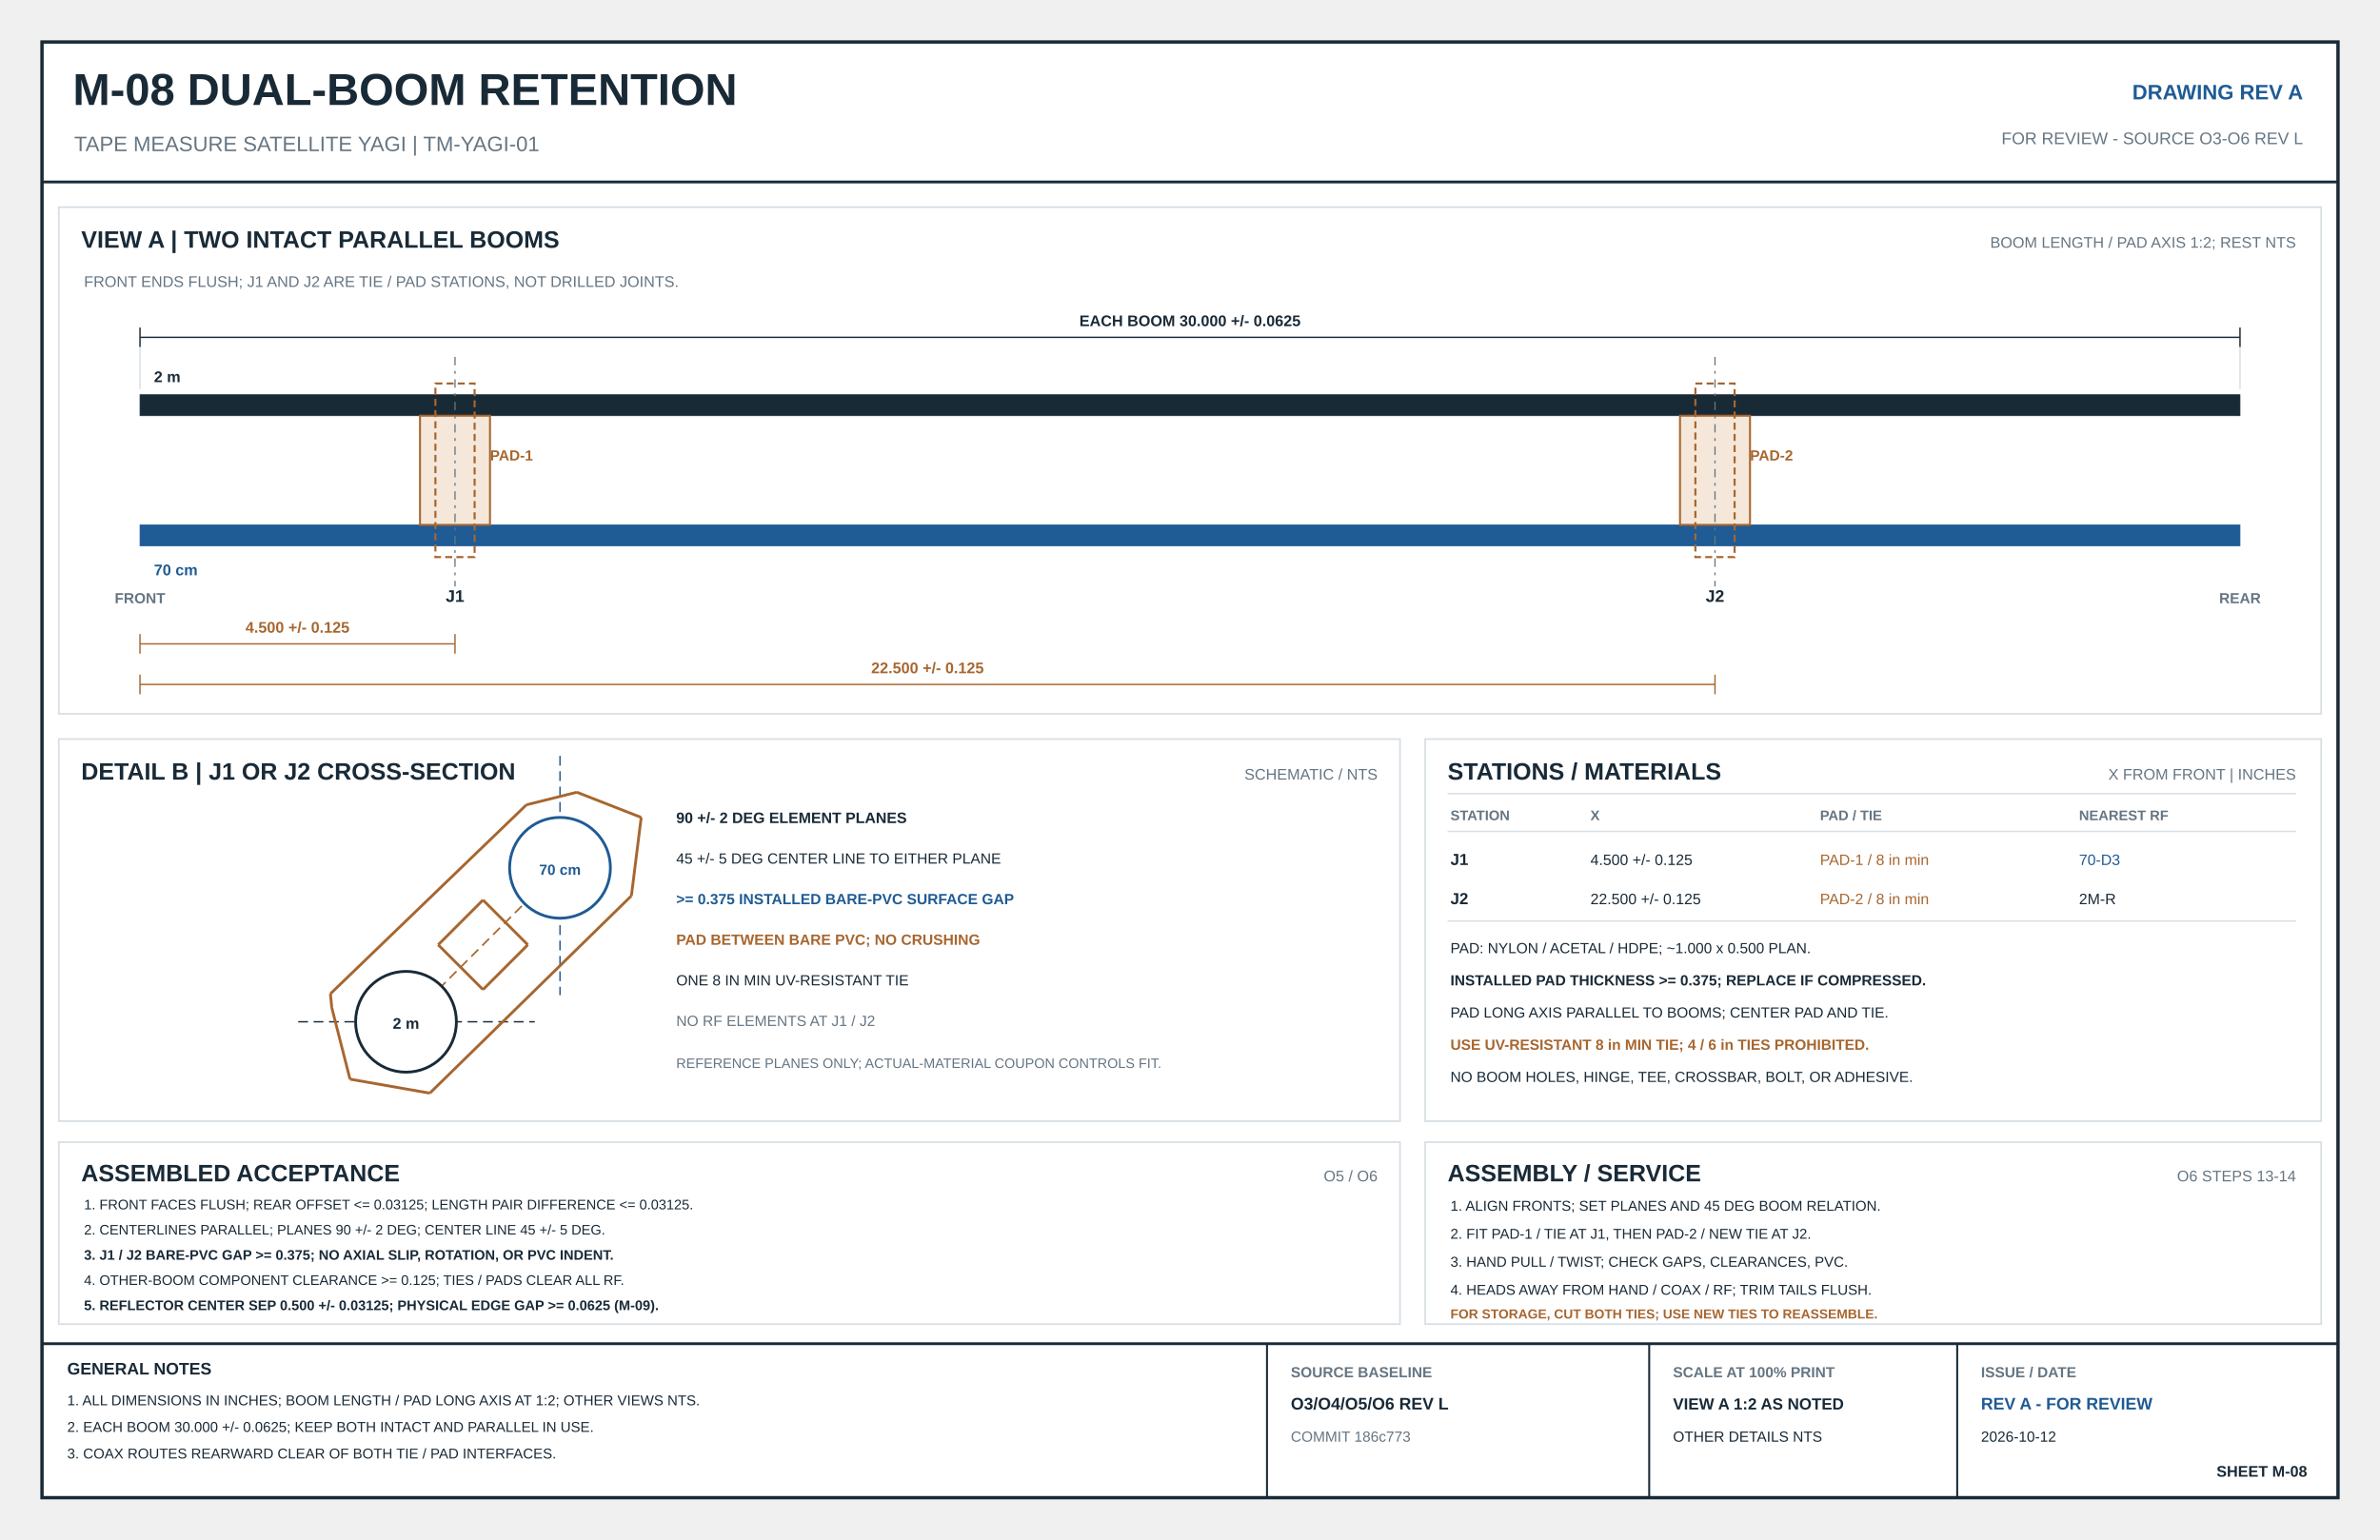
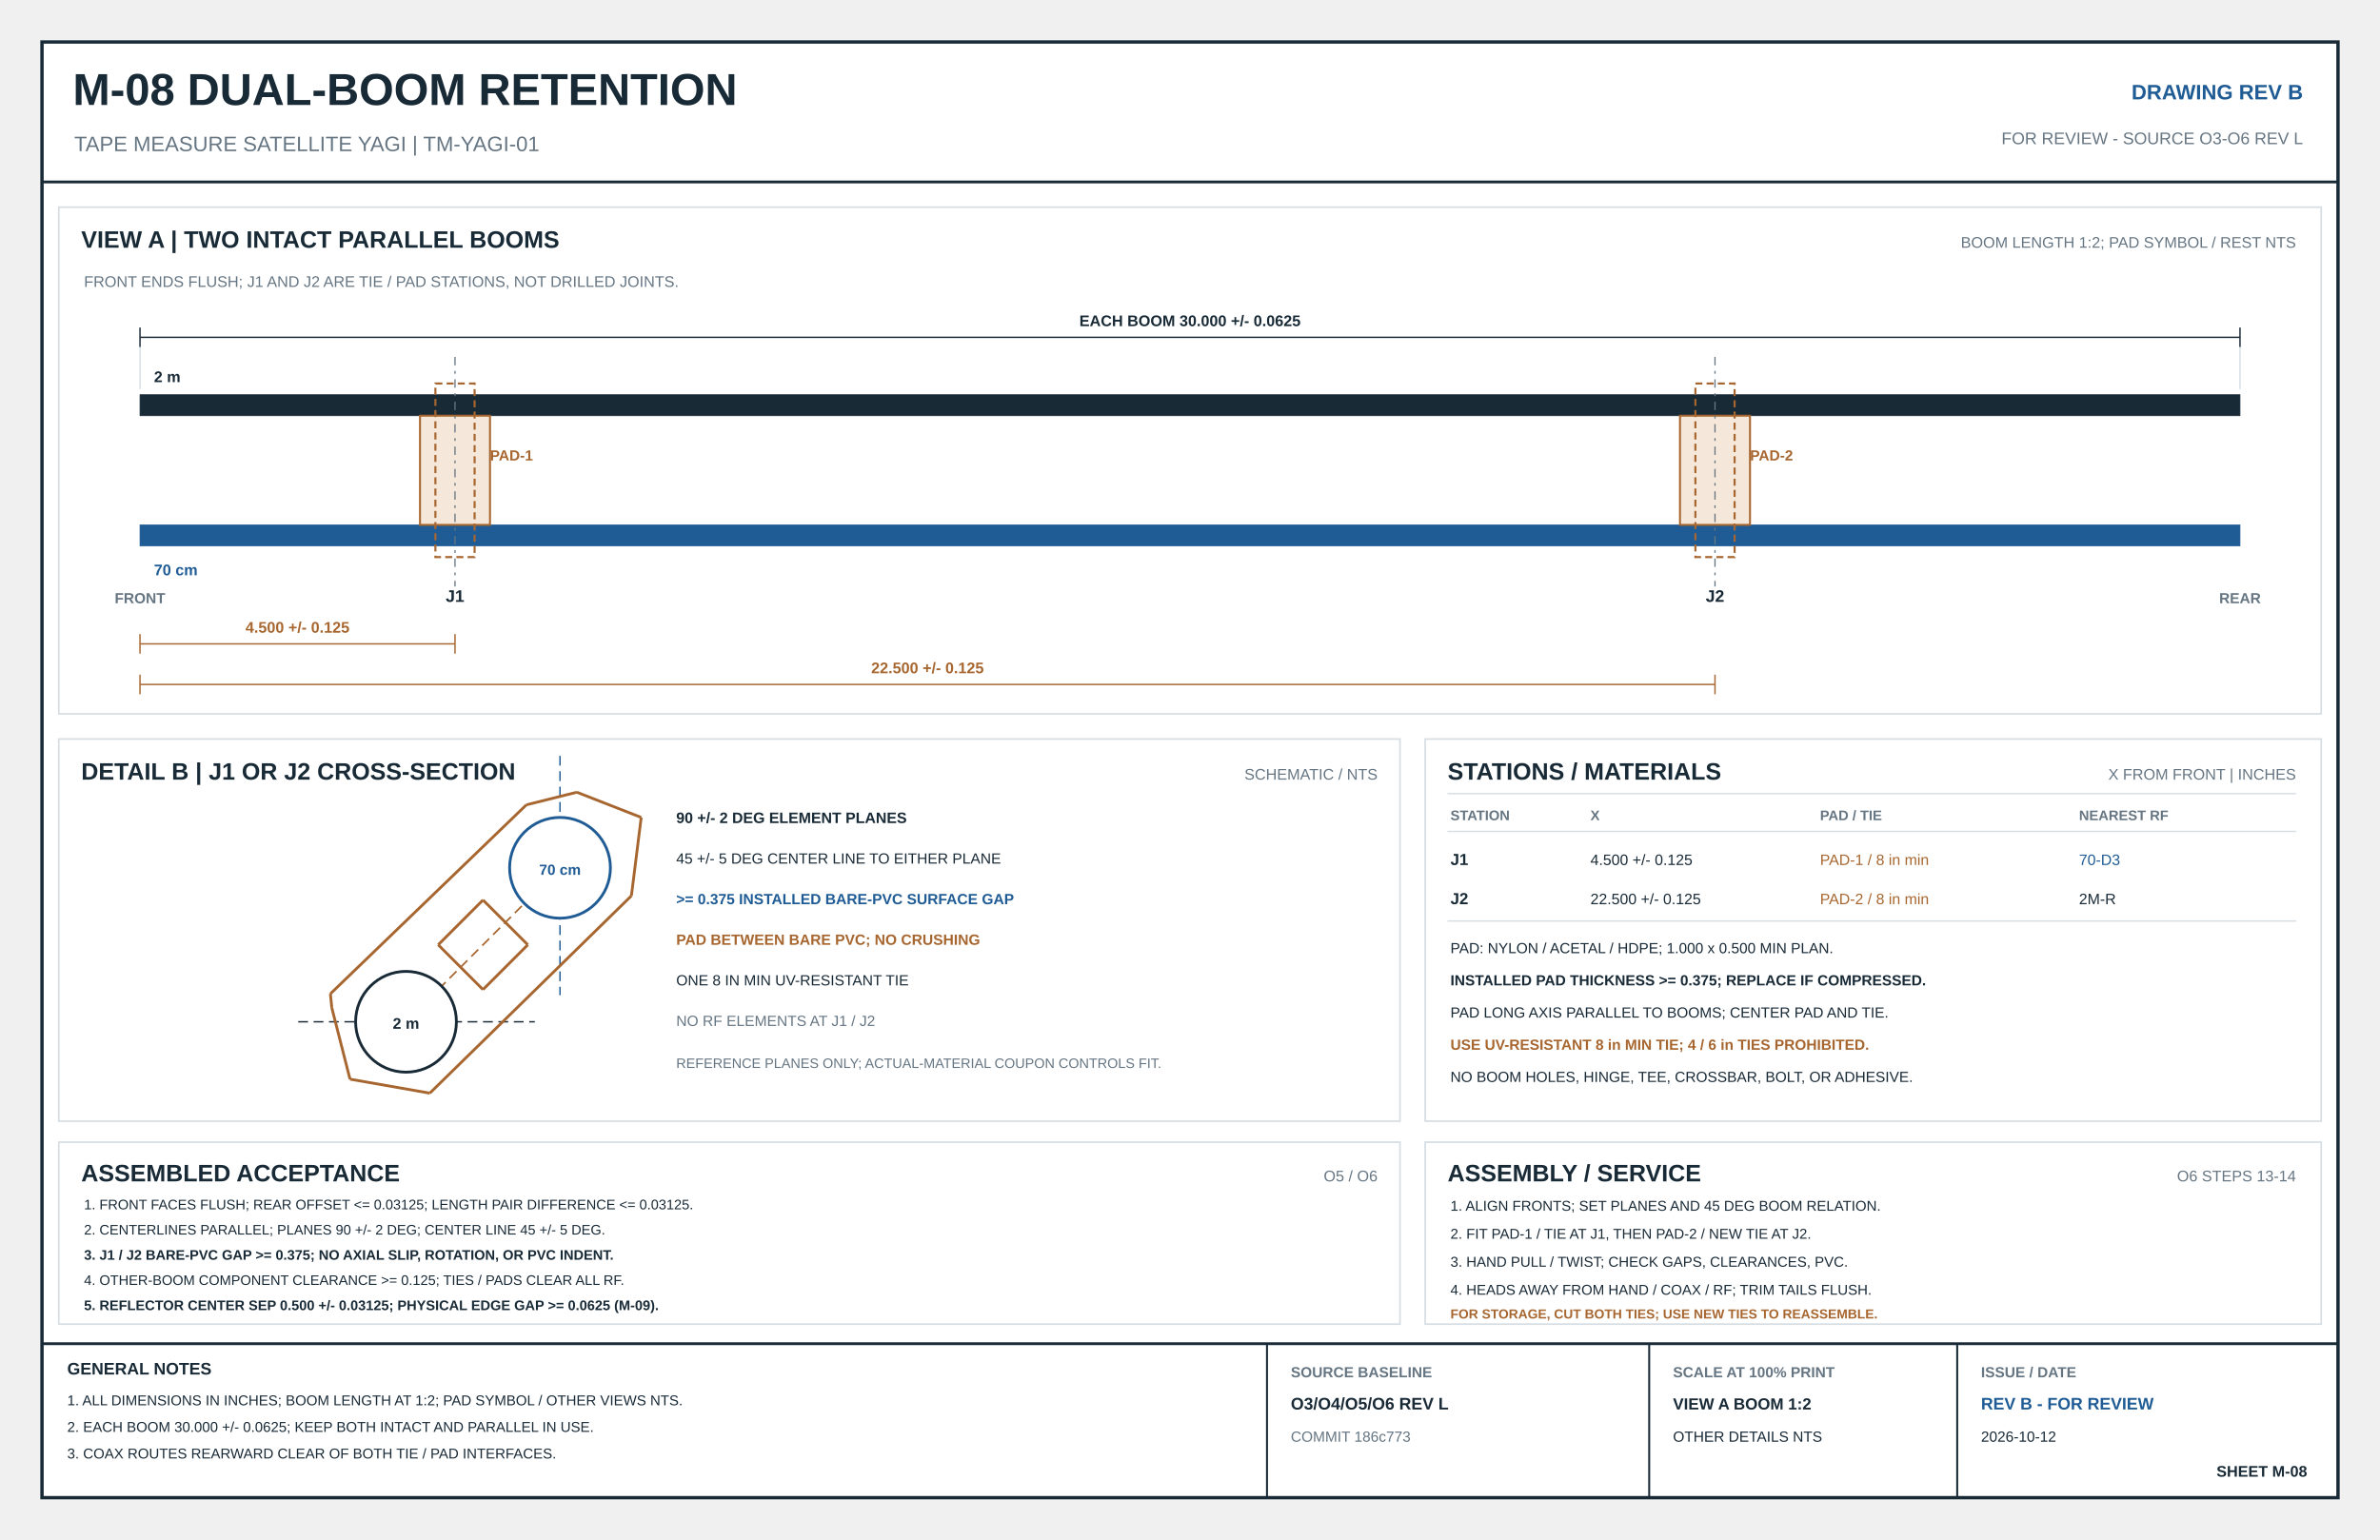
<svg xmlns="http://www.w3.org/2000/svg" width="17in" height="11in" viewBox="0 0 1700 1100">
  <rect x="30.000" y="30.000" width="1640.000" height="1040.000" stroke="#192A37" fill="#FFFFFF" stroke-width="2.4" />
  <line x1="30.000" y1="130.000" x2="1670.000" y2="130.000" stroke="#192A37" stroke-width="2" />
  <text x="52.000" y="75.000" font-family="Arial, Helvetica, sans-serif" font-size="32" font-weight="bold" text-anchor="start" fill="#192A37">M-08  DUAL-BOOM RETENTION</text>
  <text x="53.000" y="108.000" font-family="Arial, Helvetica, sans-serif" font-size="15" font-weight="normal" text-anchor="start" fill="#657582">TAPE MEASURE SATELLITE YAGI  |  TM-YAGI-01</text>
-   <text x="1645.000" y="71.000" font-family="Arial, Helvetica, sans-serif" font-size="15" font-weight="bold" text-anchor="end" fill="#1F5B94">DRAWING REV A</text>
+   <text x="1645.000" y="71.000" font-family="Arial, Helvetica, sans-serif" font-size="15" font-weight="bold" text-anchor="end" fill="#1F5B94">DRAWING REV B</text>
  <text x="1645.000" y="103.000" font-family="Arial, Helvetica, sans-serif" font-size="12" font-weight="normal" text-anchor="end" fill="#657582">FOR REVIEW - SOURCE O3-O6 REV L</text>
  <rect x="42.000" y="148.000" width="1616.000" height="362.000" stroke="#D6DEE4" fill="none" stroke-width="1.2" />
  <text x="58.000" y="177.000" font-family="Arial, Helvetica, sans-serif" font-size="17" font-weight="bold" text-anchor="start" fill="#192A37">VIEW A  |  TWO INTACT PARALLEL BOOMS</text>
-   <text x="1640.000" y="177.000" font-family="Arial, Helvetica, sans-serif" font-size="11" font-weight="normal" text-anchor="end" fill="#657582">BOOM LENGTH / PAD AXIS 1:2; REST NTS</text>
+   <text x="1640.000" y="177.000" font-family="Arial, Helvetica, sans-serif" font-size="11" font-weight="normal" text-anchor="end" fill="#657582">BOOM LENGTH 1:2; PAD SYMBOL / REST NTS</text>
  <text x="60.000" y="205.000" font-family="Arial, Helvetica, sans-serif" font-size="11" font-weight="normal" text-anchor="start" fill="#657582">FRONT ENDS FLUSH; J1 AND J2 ARE TIE / PAD STATIONS, NOT DRILLED JOINTS.</text>
  <line x1="100.000" y1="241.000" x2="1600.000" y2="241.000" stroke="#192A37" stroke-width="1" />
  <line x1="100.000" y1="234.000" x2="100.000" y2="248.000" stroke="#192A37" stroke-width="1" />
  <line x1="1600.000" y1="234.000" x2="1600.000" y2="248.000" stroke="#192A37" stroke-width="1" />
  <text x="850.000" y="233.000" font-family="Arial, Helvetica, sans-serif" font-size="11" font-weight="bold" text-anchor="middle" fill="#192A37">EACH BOOM 30.000 +/- 0.0625</text>
  <line x1="100.000" y1="248.000" x2="100.000" y2="278.000" stroke="#D6DEE4" stroke-width="1" />
  <line x1="1600.000" y1="248.000" x2="1600.000" y2="278.000" stroke="#D6DEE4" stroke-width="1" />
  <rect x="100.000" y="282.000" width="1500.000" height="15.000" stroke="#192A37" fill="#192A37" stroke-width="0.5" />
  <rect x="100.000" y="375.000" width="1500.000" height="15.000" stroke="#1F5B94" fill="#1F5B94" stroke-width="0.5" />
  <text x="110.000" y="273.000" font-family="Arial, Helvetica, sans-serif" font-size="11" font-weight="bold" text-anchor="start" fill="#192A37">2 m</text>
  <text x="110.000" y="411.000" font-family="Arial, Helvetica, sans-serif" font-size="11" font-weight="bold" text-anchor="start" fill="#1F5B94">70 cm</text>
  <rect x="300.000" y="297.000" width="50.000" height="78.000" stroke="#A7662F" fill="#F5E7D9" stroke-width="1.4" />
  <rect x="311.000" y="274.000" width="28.000" height="124.000" stroke="#A7662F" fill="none" stroke-width="1.5" stroke-dasharray="5,3" />
  <line x1="325.000" y1="255.000" x2="325.000" y2="419.000" stroke="#657582" stroke-width="0.9" stroke-dasharray="6,4,2,4" />
  <text x="350.000" y="329.000" font-family="Arial, Helvetica, sans-serif" font-size="10.5" font-weight="bold" text-anchor="start" fill="#A7662F">PAD-1</text>
  <rect x="1200.000" y="297.000" width="50.000" height="78.000" stroke="#A7662F" fill="#F5E7D9" stroke-width="1.4" />
  <rect x="1211.000" y="274.000" width="28.000" height="124.000" stroke="#A7662F" fill="none" stroke-width="1.5" stroke-dasharray="5,3" />
  <line x1="1225.000" y1="255.000" x2="1225.000" y2="419.000" stroke="#657582" stroke-width="0.9" stroke-dasharray="6,4,2,4" />
  <text x="1250.000" y="329.000" font-family="Arial, Helvetica, sans-serif" font-size="10.5" font-weight="bold" text-anchor="start" fill="#A7662F">PAD-2</text>
  <text x="325.000" y="430.000" font-family="Arial, Helvetica, sans-serif" font-size="12" font-weight="bold" text-anchor="middle" fill="#192A37">J1</text>
  <text x="1225.000" y="430.000" font-family="Arial, Helvetica, sans-serif" font-size="12" font-weight="bold" text-anchor="middle" fill="#192A37">J2</text>
  <text x="100.000" y="431.000" font-family="Arial, Helvetica, sans-serif" font-size="10.5" font-weight="bold" text-anchor="middle" fill="#657582">FRONT</text>
  <text x="1600.000" y="431.000" font-family="Arial, Helvetica, sans-serif" font-size="10.5" font-weight="bold" text-anchor="middle" fill="#657582">REAR</text>
  <line x1="100.000" y1="460.000" x2="325.000" y2="460.000" stroke="#A7662F" stroke-width="1" />
  <line x1="100.000" y1="453.000" x2="100.000" y2="467.000" stroke="#A7662F" stroke-width="1" />
  <line x1="325.000" y1="453.000" x2="325.000" y2="467.000" stroke="#A7662F" stroke-width="1" />
  <text x="212.500" y="452.000" font-family="Arial, Helvetica, sans-serif" font-size="11" font-weight="bold" text-anchor="middle" fill="#A7662F">4.500 +/- 0.125</text>
  <line x1="100.000" y1="489.000" x2="1225.000" y2="489.000" stroke="#A7662F" stroke-width="1" />
  <line x1="100.000" y1="482.000" x2="100.000" y2="496.000" stroke="#A7662F" stroke-width="1" />
  <line x1="1225.000" y1="482.000" x2="1225.000" y2="496.000" stroke="#A7662F" stroke-width="1" />
  <text x="662.500" y="481.000" font-family="Arial, Helvetica, sans-serif" font-size="11" font-weight="bold" text-anchor="middle" fill="#A7662F">22.500 +/- 0.125</text>
  <rect x="42.000" y="528.000" width="958.000" height="273.000" stroke="#D6DEE4" fill="none" stroke-width="1.2" />
  <text x="58.000" y="557.000" font-family="Arial, Helvetica, sans-serif" font-size="17" font-weight="bold" text-anchor="start" fill="#192A37">DETAIL B  |  J1 OR J2 CROSS-SECTION</text>
  <text x="984.000" y="557.000" font-family="Arial, Helvetica, sans-serif" font-size="11" font-weight="normal" text-anchor="end" fill="#657582">SCHEMATIC / NTS</text>
  <line x1="213.000" y1="730.000" x2="382.000" y2="730.000" stroke="#192A37" stroke-width="1" stroke-dasharray="7,4" />
  <line x1="400.000" y1="540.000" x2="400.000" y2="711.000" stroke="#1F5B94" stroke-width="1" stroke-dasharray="7,4" />
  <line x1="290.000" y1="730.000" x2="400.000" y2="620.000" stroke="#A7662F" stroke-width="1.2" stroke-dasharray="7,4" />
  <line x1="237.000" y1="720.000" x2="250.000" y2="771.000" stroke="#A7662F" stroke-width="2" />
  <line x1="250.000" y1="771.000" x2="307.000" y2="781.000" stroke="#A7662F" stroke-width="2" />
  <line x1="307.000" y1="781.000" x2="451.000" y2="640.000" stroke="#A7662F" stroke-width="2" />
  <line x1="451.000" y1="640.000" x2="458.000" y2="584.000" stroke="#A7662F" stroke-width="2" />
  <line x1="458.000" y1="584.000" x2="412.000" y2="566.000" stroke="#A7662F" stroke-width="2" />
  <line x1="412.000" y1="566.000" x2="376.000" y2="575.000" stroke="#A7662F" stroke-width="2" />
  <line x1="376.000" y1="575.000" x2="236.000" y2="710.000" stroke="#A7662F" stroke-width="2" />
  <line x1="236.000" y1="710.000" x2="237.000" y2="720.000" stroke="#A7662F" stroke-width="2" />
  <line x1="345.000" y1="643.000" x2="377.000" y2="675.000" stroke="#A7662F" stroke-width="2" />
  <line x1="377.000" y1="675.000" x2="345.000" y2="707.000" stroke="#A7662F" stroke-width="2" />
  <line x1="345.000" y1="707.000" x2="313.000" y2="675.000" stroke="#A7662F" stroke-width="2" />
  <line x1="313.000" y1="675.000" x2="345.000" y2="643.000" stroke="#A7662F" stroke-width="2" />
  <circle cx="290.000" cy="730.000" r="36.000" stroke="#192A37" fill="#FFFFFF" stroke-width="2" />
  <circle cx="400.000" cy="620.000" r="36.000" stroke="#1F5B94" fill="#FFFFFF" stroke-width="2" />
  <text x="290.000" y="735.000" font-family="Arial, Helvetica, sans-serif" font-size="11" font-weight="bold" text-anchor="middle" fill="#192A37">2 m</text>
  <text x="400.000" y="625.000" font-family="Arial, Helvetica, sans-serif" font-size="10.5" font-weight="bold" text-anchor="middle" fill="#1F5B94">70 cm</text>
  <text x="483.000" y="588.000" font-family="Arial, Helvetica, sans-serif" font-size="10.8" font-weight="bold" text-anchor="start" fill="#192A37">90 +/- 2 DEG ELEMENT PLANES</text>
  <text x="483.000" y="617.000" font-family="Arial, Helvetica, sans-serif" font-size="10.6" font-weight="normal" text-anchor="start" fill="#192A37">45 +/- 5 DEG CENTER LINE TO EITHER PLANE</text>
  <text x="483.000" y="646.000" font-family="Arial, Helvetica, sans-serif" font-size="10.6" font-weight="bold" text-anchor="start" fill="#1F5B94">&gt;= 0.375 INSTALLED BARE-PVC SURFACE GAP</text>
  <text x="483.000" y="675.000" font-family="Arial, Helvetica, sans-serif" font-size="10.6" font-weight="bold" text-anchor="start" fill="#A7662F">PAD BETWEEN BARE PVC; NO CRUSHING</text>
  <text x="483.000" y="704.000" font-family="Arial, Helvetica, sans-serif" font-size="10.6" font-weight="normal" text-anchor="start" fill="#192A37">ONE 8 IN MIN UV-RESISTANT TIE</text>
  <text x="483.000" y="733.000" font-family="Arial, Helvetica, sans-serif" font-size="10.6" font-weight="normal" text-anchor="start" fill="#657582">NO RF ELEMENTS AT J1 / J2</text>
  <text x="483.000" y="763.000" font-family="Arial, Helvetica, sans-serif" font-size="9.8" font-weight="normal" text-anchor="start" fill="#657582">REFERENCE PLANES ONLY; ACTUAL-MATERIAL COUPON CONTROLS FIT.</text>
  <rect x="1018.000" y="528.000" width="640.000" height="273.000" stroke="#D6DEE4" fill="none" stroke-width="1.2" />
  <text x="1034.000" y="557.000" font-family="Arial, Helvetica, sans-serif" font-size="17" font-weight="bold" text-anchor="start" fill="#192A37">STATIONS / MATERIALS</text>
  <text x="1640.000" y="557.000" font-family="Arial, Helvetica, sans-serif" font-size="11" font-weight="normal" text-anchor="end" fill="#657582">X FROM FRONT  |  INCHES</text>
  <line x1="1034.000" y1="567.000" x2="1640.000" y2="567.000" stroke="#D6DEE4" stroke-width="1" />
  <text x="1036.000" y="586.000" font-family="Arial, Helvetica, sans-serif" font-size="10" font-weight="bold" text-anchor="start" fill="#657582">STATION</text>
  <text x="1136.000" y="586.000" font-family="Arial, Helvetica, sans-serif" font-size="10" font-weight="bold" text-anchor="start" fill="#657582">X</text>
  <text x="1300.000" y="586.000" font-family="Arial, Helvetica, sans-serif" font-size="10" font-weight="bold" text-anchor="start" fill="#657582">PAD / TIE</text>
  <text x="1485.000" y="586.000" font-family="Arial, Helvetica, sans-serif" font-size="10" font-weight="bold" text-anchor="start" fill="#657582">NEAREST RF</text>
  <line x1="1034.000" y1="594.000" x2="1640.000" y2="594.000" stroke="#D6DEE4" stroke-width="1" />
  <text x="1036.000" y="618.000" font-family="Arial, Helvetica, sans-serif" font-size="11.5" font-weight="bold" text-anchor="start" fill="#192A37">J1</text>
  <text x="1136.000" y="618.000" font-family="Arial, Helvetica, sans-serif" font-size="10.8" font-weight="normal" text-anchor="start" fill="#192A37">4.500 +/- 0.125</text>
  <text x="1300.000" y="618.000" font-family="Arial, Helvetica, sans-serif" font-size="10.8" font-weight="normal" text-anchor="start" fill="#A7662F">PAD-1 / 8 in min</text>
  <text x="1485.000" y="618.000" font-family="Arial, Helvetica, sans-serif" font-size="10.8" font-weight="normal" text-anchor="start" fill="#1F5B94">70-D3</text>
  <text x="1036.000" y="646.000" font-family="Arial, Helvetica, sans-serif" font-size="11.5" font-weight="bold" text-anchor="start" fill="#192A37">J2</text>
  <text x="1136.000" y="646.000" font-family="Arial, Helvetica, sans-serif" font-size="10.8" font-weight="normal" text-anchor="start" fill="#192A37">22.500 +/- 0.125</text>
  <text x="1300.000" y="646.000" font-family="Arial, Helvetica, sans-serif" font-size="10.8" font-weight="normal" text-anchor="start" fill="#A7662F">PAD-2 / 8 in min</text>
  <text x="1485.000" y="646.000" font-family="Arial, Helvetica, sans-serif" font-size="10.8" font-weight="normal" text-anchor="start" fill="#192A37">2M-R</text>
  <line x1="1034.000" y1="658.000" x2="1640.000" y2="658.000" stroke="#D6DEE4" stroke-width="1" />
-   <text x="1036.000" y="681.000" font-family="Arial, Helvetica, sans-serif" font-size="10.5" font-weight="normal" text-anchor="start" fill="#192A37">PAD: NYLON / ACETAL / HDPE; ~1.000 x 0.500 PLAN.</text>
+   <text x="1036.000" y="681.000" font-family="Arial, Helvetica, sans-serif" font-size="10.5" font-weight="normal" text-anchor="start" fill="#192A37">PAD: NYLON / ACETAL / HDPE; 1.000 x 0.500 MIN PLAN.</text>
  <text x="1036.000" y="704.000" font-family="Arial, Helvetica, sans-serif" font-size="10.5" font-weight="bold" text-anchor="start" fill="#192A37">INSTALLED PAD THICKNESS &gt;= 0.375; REPLACE IF COMPRESSED.</text>
  <text x="1036.000" y="727.000" font-family="Arial, Helvetica, sans-serif" font-size="10.5" font-weight="normal" text-anchor="start" fill="#192A37">PAD LONG AXIS PARALLEL TO BOOMS; CENTER PAD AND TIE.</text>
  <text x="1036.000" y="750.000" font-family="Arial, Helvetica, sans-serif" font-size="10.5" font-weight="bold" text-anchor="start" fill="#A7662F">USE UV-RESISTANT 8 in MIN TIE; 4 / 6 in TIES PROHIBITED.</text>
  <text x="1036.000" y="773.000" font-family="Arial, Helvetica, sans-serif" font-size="10.5" font-weight="normal" text-anchor="start" fill="#192A37">NO BOOM HOLES, HINGE, TEE, CROSSBAR, BOLT, OR ADHESIVE.</text>
  <rect x="42.000" y="816.000" width="958.000" height="130.000" stroke="#D6DEE4" fill="none" stroke-width="1.2" />
  <text x="58.000" y="844.000" font-family="Arial, Helvetica, sans-serif" font-size="17" font-weight="bold" text-anchor="start" fill="#192A37">ASSEMBLED ACCEPTANCE</text>
  <text x="984.000" y="844.000" font-family="Arial, Helvetica, sans-serif" font-size="11" font-weight="normal" text-anchor="end" fill="#657582">O5 / O6</text>
  <text x="60.000" y="864.000" font-family="Arial, Helvetica, sans-serif" font-size="9.9" font-weight="normal" text-anchor="start" fill="#192A37">1. FRONT FACES FLUSH; REAR OFFSET &lt;= 0.03125; LENGTH PAIR DIFFERENCE &lt;= 0.03125.</text>
  <text x="60.000" y="882.000" font-family="Arial, Helvetica, sans-serif" font-size="9.9" font-weight="normal" text-anchor="start" fill="#192A37">2. CENTERLINES PARALLEL; PLANES 90 +/- 2 DEG; CENTER LINE 45 +/- 5 DEG.</text>
  <text x="60.000" y="900.000" font-family="Arial, Helvetica, sans-serif" font-size="9.9" font-weight="bold" text-anchor="start" fill="#192A37">3. J1 / J2 BARE-PVC GAP &gt;= 0.375; NO AXIAL SLIP, ROTATION, OR PVC INDENT.</text>
  <text x="60.000" y="918.000" font-family="Arial, Helvetica, sans-serif" font-size="9.9" font-weight="normal" text-anchor="start" fill="#192A37">4. OTHER-BOOM COMPONENT CLEARANCE &gt;= 0.125; TIES / PADS CLEAR ALL RF.</text>
  <text x="60.000" y="936.000" font-family="Arial, Helvetica, sans-serif" font-size="9.9" font-weight="bold" text-anchor="start" fill="#192A37">5. REFLECTOR CENTER SEP 0.500 +/- 0.03125; PHYSICAL EDGE GAP &gt;= 0.0625 (M-09).</text>
  <rect x="1018.000" y="816.000" width="640.000" height="130.000" stroke="#D6DEE4" fill="none" stroke-width="1.2" />
  <text x="1034.000" y="844.000" font-family="Arial, Helvetica, sans-serif" font-size="17" font-weight="bold" text-anchor="start" fill="#192A37">ASSEMBLY / SERVICE</text>
  <text x="1640.000" y="844.000" font-family="Arial, Helvetica, sans-serif" font-size="11" font-weight="normal" text-anchor="end" fill="#657582">O6 STEPS 13-14</text>
  <text x="1036.000" y="865.000" font-family="Arial, Helvetica, sans-serif" font-size="10.2" font-weight="normal" text-anchor="start" fill="#192A37">1. ALIGN FRONTS; SET PLANES AND 45 DEG BOOM RELATION.</text>
  <text x="1036.000" y="885.000" font-family="Arial, Helvetica, sans-serif" font-size="10.2" font-weight="normal" text-anchor="start" fill="#192A37">2. FIT PAD-1 / TIE AT J1, THEN PAD-2 / NEW TIE AT J2.</text>
  <text x="1036.000" y="905.000" font-family="Arial, Helvetica, sans-serif" font-size="10.2" font-weight="normal" text-anchor="start" fill="#192A37">3. HAND PULL / TWIST; CHECK GAPS, CLEARANCES, PVC.</text>
  <text x="1036.000" y="925.000" font-family="Arial, Helvetica, sans-serif" font-size="10.2" font-weight="normal" text-anchor="start" fill="#192A37">4. HEADS AWAY FROM HAND / COAX / RF; TRIM TAILS FLUSH.</text>
  <text x="1036.000" y="942.000" font-family="Arial, Helvetica, sans-serif" font-size="9.4" font-weight="bold" text-anchor="start" fill="#A7662F">FOR STORAGE, CUT BOTH TIES; USE NEW TIES TO REASSEMBLE.</text>
  <line x1="30.000" y1="960.000" x2="1670.000" y2="960.000" stroke="#192A37" stroke-width="2" />
  <text x="48.000" y="982.000" font-family="Arial, Helvetica, sans-serif" font-size="12" font-weight="bold" text-anchor="start" fill="#192A37">GENERAL NOTES</text>
-   <text x="48.000" y="1004.000" font-family="Arial, Helvetica, sans-serif" font-size="10.2" font-weight="normal" text-anchor="start" fill="#192A37">1. ALL DIMENSIONS IN INCHES; BOOM LENGTH / PAD LONG AXIS AT 1:2; OTHER VIEWS NTS.</text>
+   <text x="48.000" y="1004.000" font-family="Arial, Helvetica, sans-serif" font-size="10.2" font-weight="normal" text-anchor="start" fill="#192A37">1. ALL DIMENSIONS IN INCHES; BOOM LENGTH AT 1:2; PAD SYMBOL / OTHER VIEWS NTS.</text>
  <text x="48.000" y="1023.000" font-family="Arial, Helvetica, sans-serif" font-size="10.2" font-weight="normal" text-anchor="start" fill="#192A37">2. EACH BOOM 30.000 +/- 0.0625; KEEP BOTH INTACT AND PARALLEL IN USE.</text>
  <text x="48.000" y="1042.000" font-family="Arial, Helvetica, sans-serif" font-size="10.2" font-weight="normal" text-anchor="start" fill="#192A37">3. COAX ROUTES REARWARD CLEAR OF BOTH TIE / PAD INTERFACES.</text>
  <line x1="905.000" y1="960.000" x2="905.000" y2="1070.000" stroke="#192A37" stroke-width="1.4" />
  <line x1="1178.000" y1="960.000" x2="1178.000" y2="1070.000" stroke="#192A37" stroke-width="1.4" />
  <line x1="1398.000" y1="960.000" x2="1398.000" y2="1070.000" stroke="#192A37" stroke-width="1.4" />
  <text x="922.000" y="984.000" font-family="Arial, Helvetica, sans-serif" font-size="10.5" font-weight="bold" text-anchor="start" fill="#657582">SOURCE BASELINE</text>
  <text x="922.000" y="1007.000" font-family="Arial, Helvetica, sans-serif" font-size="12" font-weight="bold" text-anchor="start" fill="#192A37">O3/O4/O5/O6 REV L</text>
  <text x="922.000" y="1030.000" font-family="Arial, Helvetica, sans-serif" font-size="10.5" font-weight="normal" text-anchor="start" fill="#657582">COMMIT 186c773</text>
  <text x="1195.000" y="984.000" font-family="Arial, Helvetica, sans-serif" font-size="10.5" font-weight="bold" text-anchor="start" fill="#657582">SCALE AT 100% PRINT</text>
-   <text x="1195.000" y="1007.000" font-family="Arial, Helvetica, sans-serif" font-size="11.5" font-weight="bold" text-anchor="start" fill="#192A37">VIEW A 1:2 AS NOTED</text>
+   <text x="1195.000" y="1007.000" font-family="Arial, Helvetica, sans-serif" font-size="11.5" font-weight="bold" text-anchor="start" fill="#192A37">VIEW A BOOM 1:2</text>
  <text x="1195.000" y="1030.000" font-family="Arial, Helvetica, sans-serif" font-size="10.5" font-weight="normal" text-anchor="start" fill="#192A37">OTHER DETAILS NTS</text>
  <text x="1415.000" y="984.000" font-family="Arial, Helvetica, sans-serif" font-size="10.5" font-weight="bold" text-anchor="start" fill="#657582">ISSUE / DATE</text>
-   <text x="1415.000" y="1007.000" font-family="Arial, Helvetica, sans-serif" font-size="12" font-weight="bold" text-anchor="start" fill="#1F5B94">REV A - FOR REVIEW</text>
+   <text x="1415.000" y="1007.000" font-family="Arial, Helvetica, sans-serif" font-size="12" font-weight="bold" text-anchor="start" fill="#1F5B94">REV B - FOR REVIEW</text>
  <text x="1415.000" y="1030.000" font-family="Arial, Helvetica, sans-serif" font-size="10.5" font-weight="normal" text-anchor="start" fill="#192A37">2026-10-12</text>
  <text x="1648.000" y="1055.000" font-family="Arial, Helvetica, sans-serif" font-size="11" font-weight="bold" text-anchor="end" fill="#192A37">SHEET M-08</text>
</svg>
